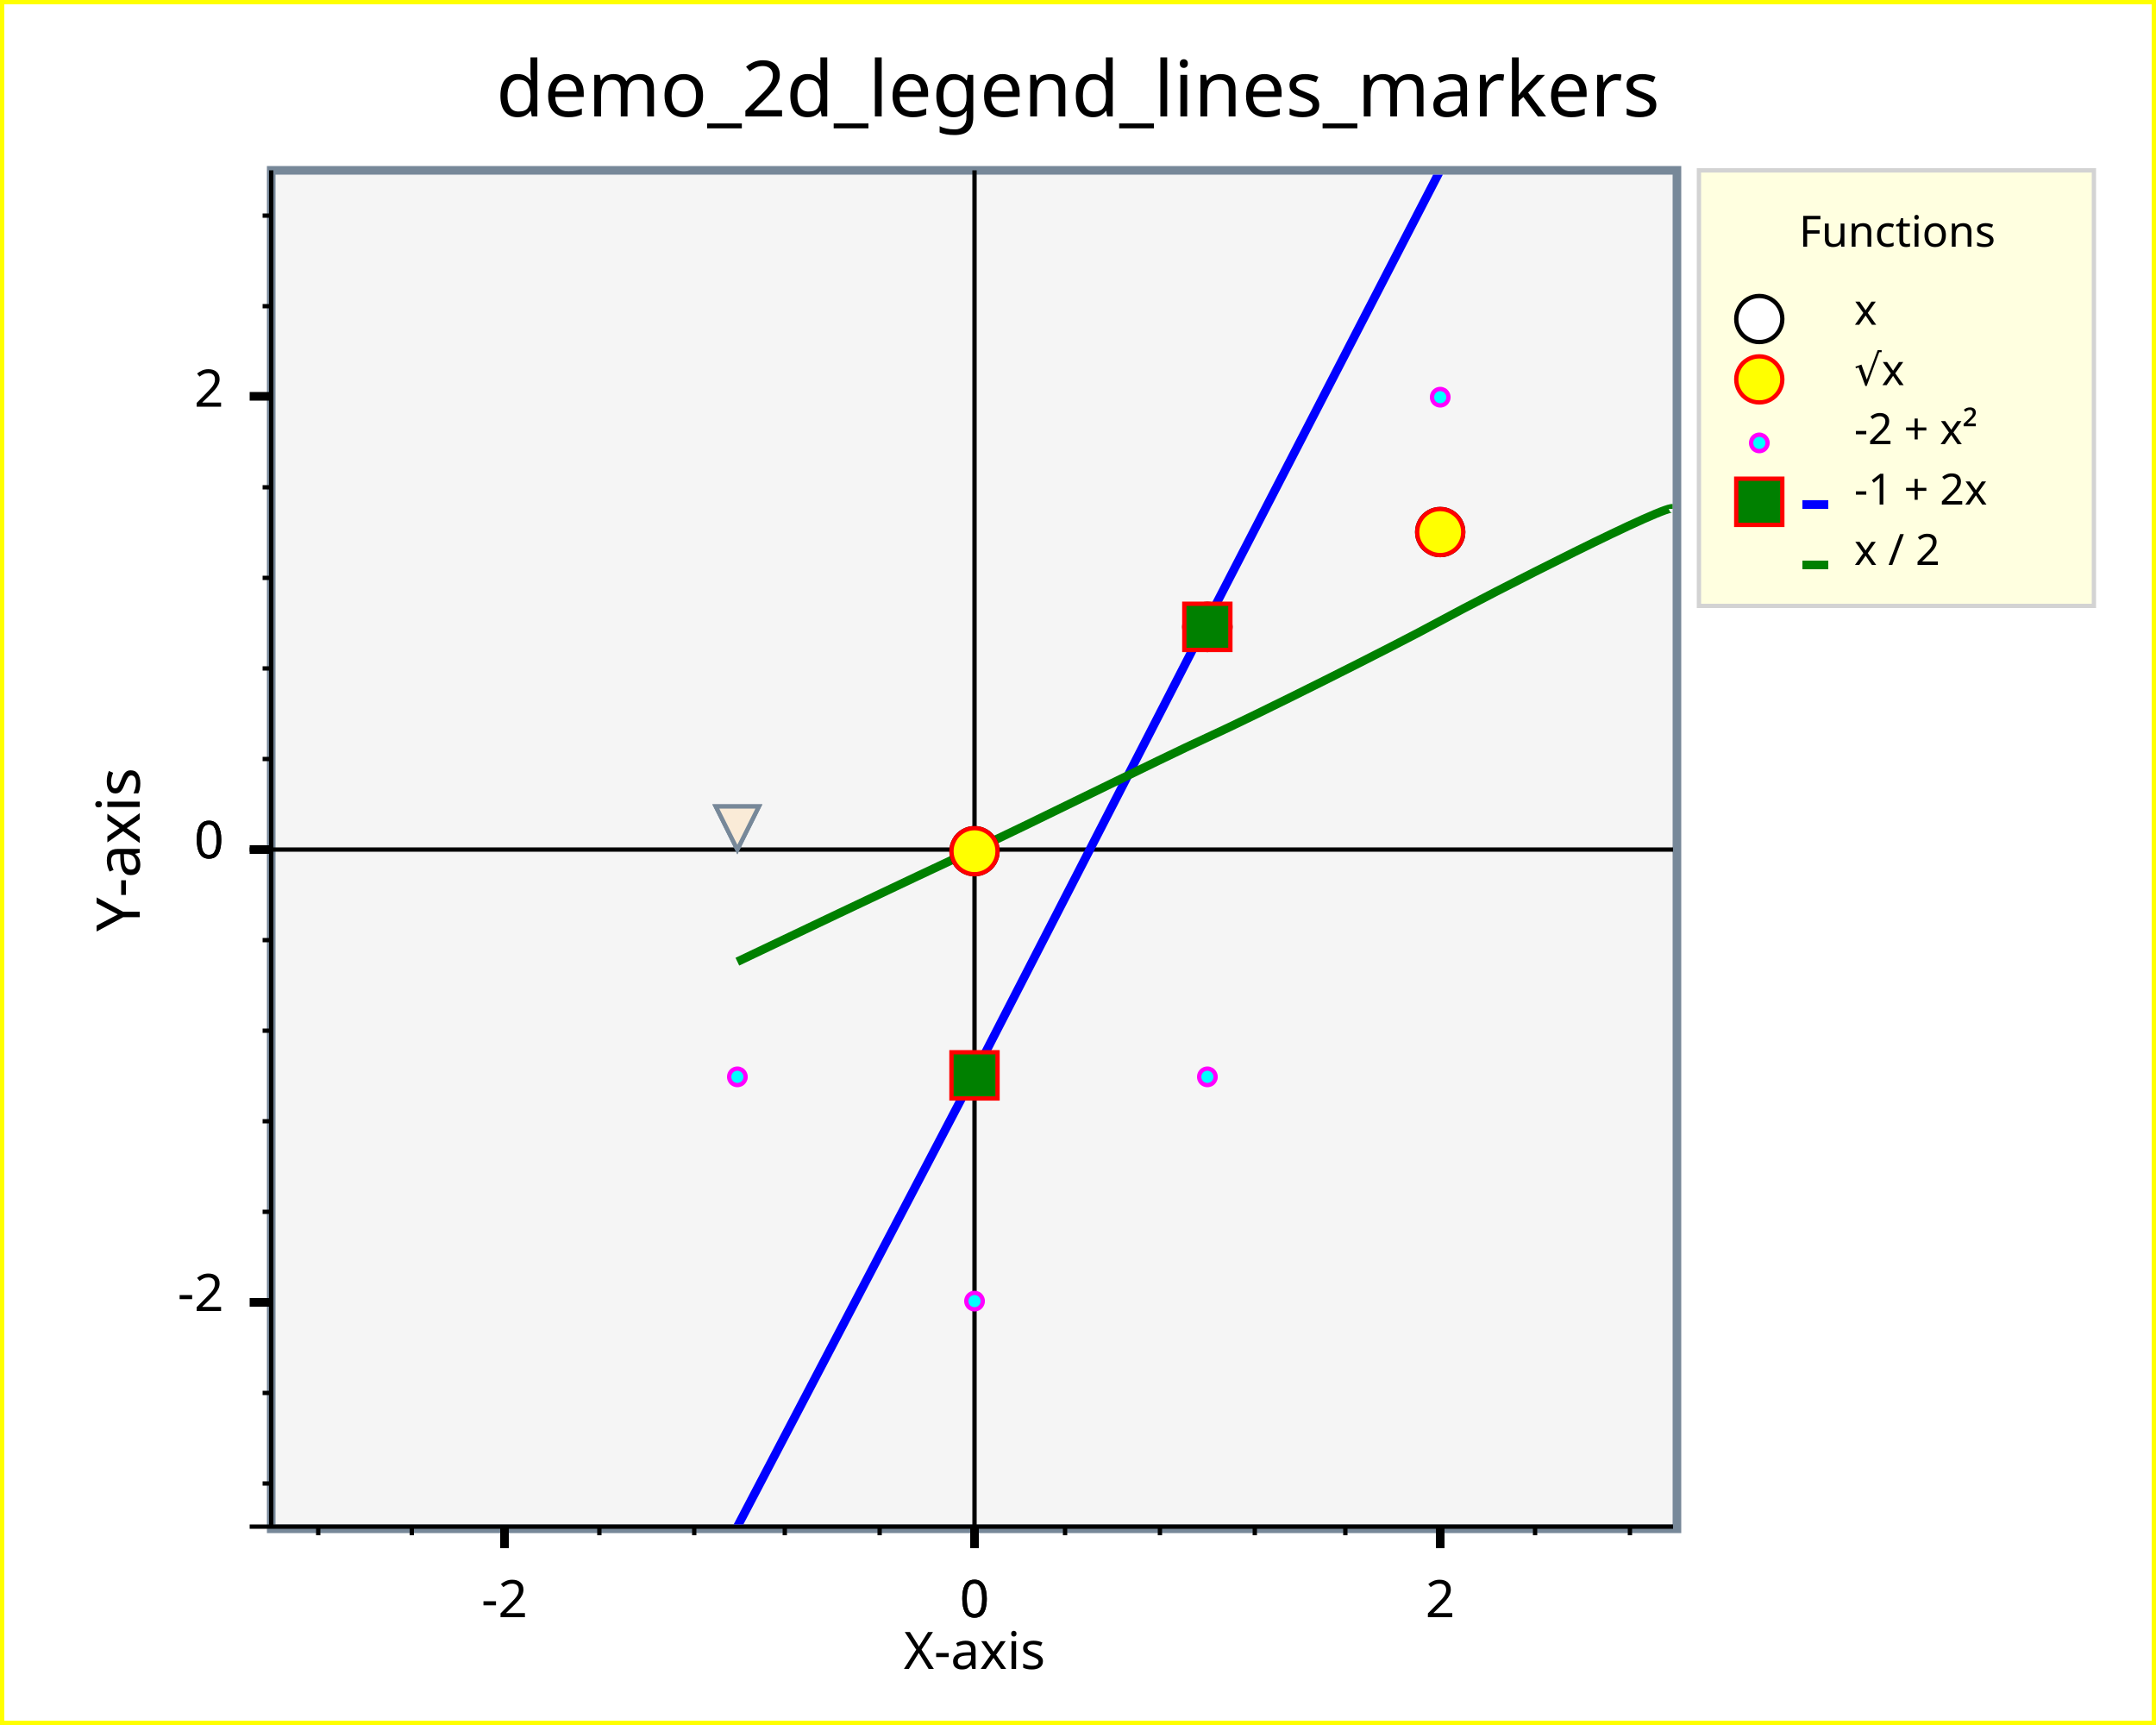
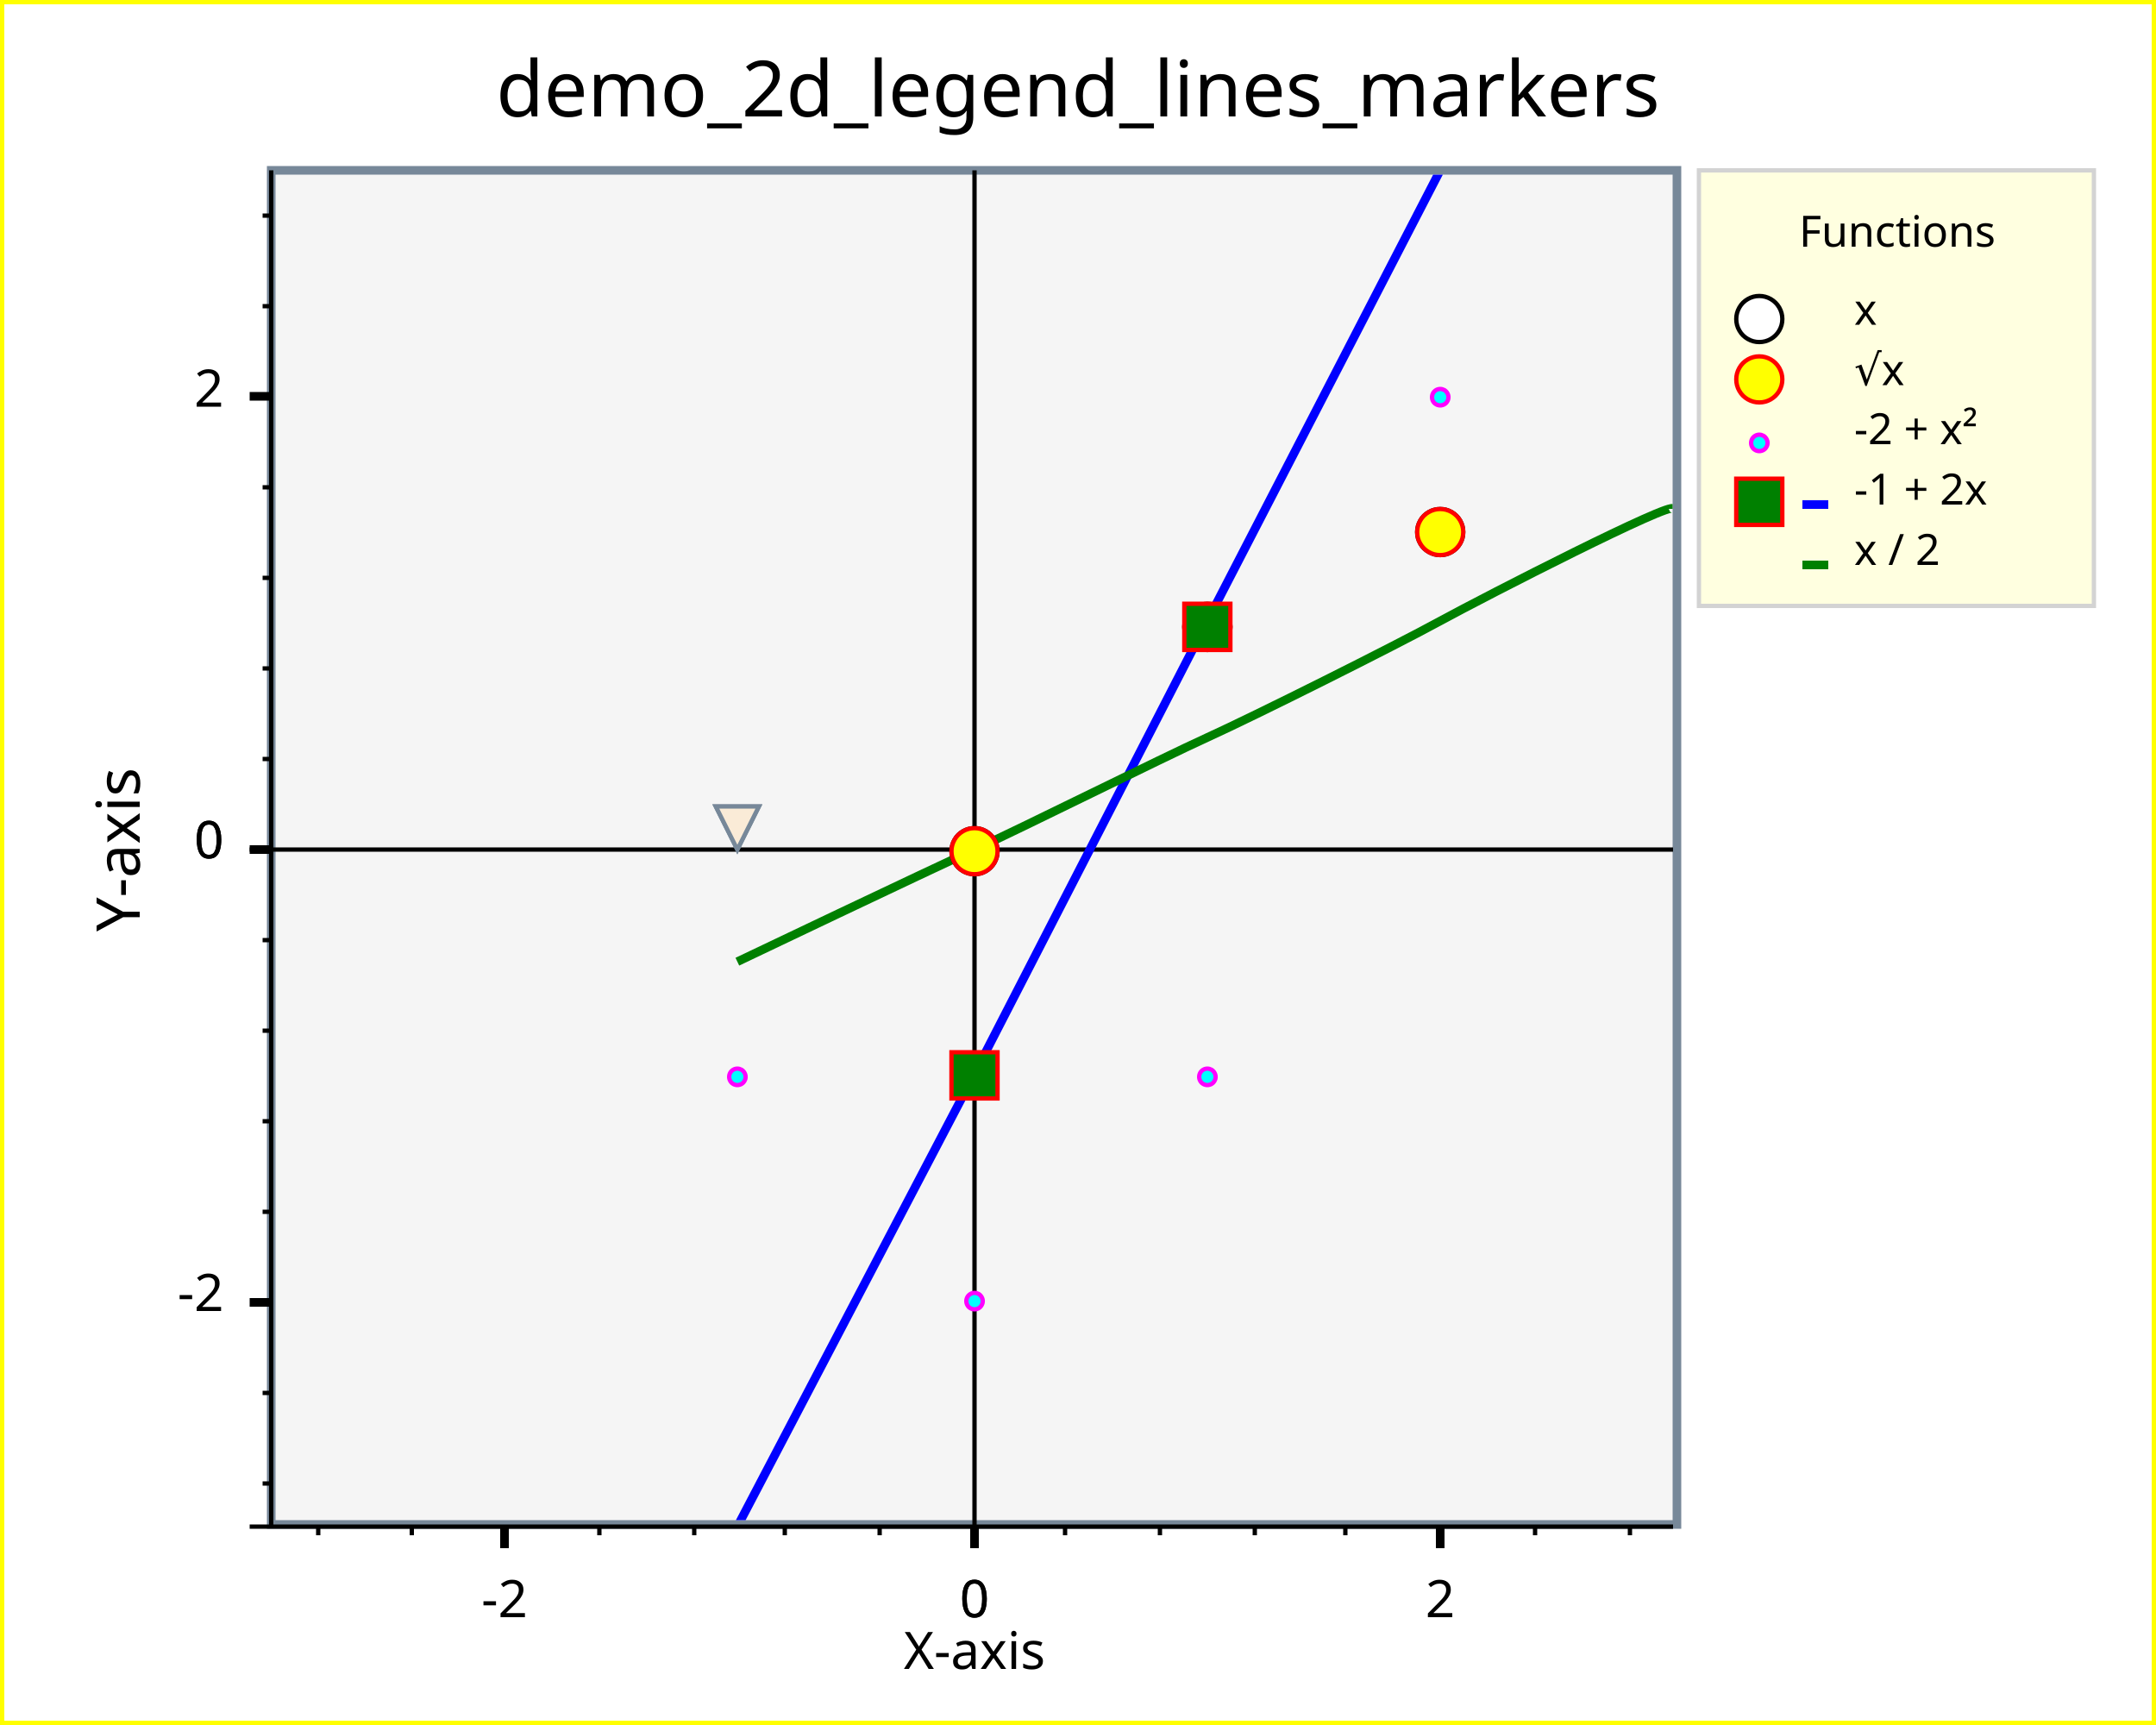
<svg xmlns="http://www.w3.org/2000/svg" width="500" height="400" version="1.1">
  <clipPath id="plot_window">
-     <rect x="63.9" y="40.5" width="324" height="313" />
+     <rect x="63.9" y="40.5" width="324" height="312" />
  </clipPath>
-   <g id="imageBackground" stroke="rgb(255,255,0)" fill="rgb(255,255,255)" stroke-width="2">
+   <g id="imageBackground" stroke="rgb(255,255,0)" fill="rgb(255,255,255)" stroke-width="2" font-size="12" font-family="Lucida Sans Unicode">
    <rect x="0" y="0" width="500" height="400" />
  </g>
-   <g id="plotBackground" stroke="rgb(119,136,153)" fill="rgb(245,245,245)" stroke-width="2">
-     <rect x="62.9" y="39.5" width="326" height="315" />
+   <g id="plotBackground" stroke="rgb(119,136,153)" fill="rgb(245,245,245)" stroke-width="2" font-size="12" font-family="Lucida Sans Unicode">
+     <rect x="62.9" y="39.5" width="326" height="314" />
  </g>
-   <g id="yMinorGrid" stroke="rgb(200,220,255)" stroke-width="0.5">
+   <g id="yMinorGrid" stroke="rgb(200,220,255)" stroke-width="0.5" font-size="12" font-family="Lucida Sans Unicode">
</g>
-   <g id="yMajorGrid" stroke="rgb(200,220,255)" stroke-width="1">
+   <g id="yMajorGrid" stroke="rgb(200,220,255)" stroke-width="1" font-size="12" font-family="Lucida Sans Unicode">
</g>
-   <g id="xMinorGrid" stroke="rgb(200,220,255)" stroke-width="0.5">
+   <g id="xMinorGrid" stroke="rgb(200,220,255)" stroke-width="0.5" font-size="12" font-family="Lucida Sans Unicode">
</g>
-   <g id="xMajorGrid" stroke="rgb(200,220,255)" stroke-width="1">
+   <g id="xMajorGrid" stroke="rgb(200,220,255)" stroke-width="1" font-size="12" font-family="Lucida Sans Unicode">
</g>
-   <g id="yAxis" stroke="rgb(0,0,0)" stroke-width="1">
+   <g id="yAxis" stroke="rgb(0,0,0)" stroke-width="1" font-size="12" font-family="Lucida Sans Unicode">
    <line x1="226" y1="39.5" x2="226" y2="359" />
    <line x1="62.9" y1="39.5" x2="62.9" y2="354" />
  </g>
-   <g id="xAxis" stroke="rgb(0,0,0)" stroke-width="1">
+   <g id="xAxis" stroke="rgb(0,0,0)" stroke-width="1" font-size="12" font-family="Lucida Sans Unicode">
    <line x1="57.9" y1="197" x2="388" y2="197" />
    <line x1="57.9" y1="354" x2="388" y2="354" />
  </g>
-   <g id="yMinorTicks" stroke="rgb(0,0,0)" stroke-width="1">
+   <g id="yMinorTicks" stroke="rgb(0,0,0)" stroke-width="1" font-size="12" font-family="Lucida Sans Unicode">
    <path d="M60.9,176 L62.9,176  M60.9,155 L62.9,155  M60.9,134 L62.9,134  M60.9,113 L62.9,113  M60.9,71 L62.9,71  M60.9,50 L62.9,50  M60.9,197 L62.9,197  M60.9,218 L62.9,218  M60.9,239 L62.9,239  M60.9,260 L62.9,260  M60.9,281 L62.9,281  M60.9,302 L62.9,302  M60.9,323 L62.9,323  M60.9,344 L62.9,344  " fill="none" />
  </g>
-   <g id="xMinorTicks" stroke="rgb(0,0,0)" stroke-width="1">
+   <g id="xMinorTicks" stroke="rgb(0,0,0)" stroke-width="1" font-size="12" font-family="Lucida Sans Unicode">
    <path d="M247,354 L247,356  M269,354 L269,356  M291,354 L291,356  M312,354 L312,356  M356,354 L356,356  M378,354 L378,356  M204,354 L204,356  M182,354 L182,356  M161,354 L161,356  M139,354 L139,356  M95.5,354 L95.5,356  M73.8,354 L73.8,356  " fill="none" />
  </g>
-   <g id="yMajorTicks" stroke="rgb(0,0,0)" stroke-width="2">
+   <g id="yMajorTicks" stroke="rgb(0,0,0)" stroke-width="2" font-size="12" font-family="Lucida Sans Unicode">
    <path d="M57.9,197 L62.9,197  M57.9,91.9 L62.9,91.9  M57.9,197 L62.9,197  M57.9,302 L62.9,302  " fill="none" />
  </g>
-   <g id="xMajorTicks" stroke="rgb(0,0,0)" stroke-width="2">
+   <g id="xMajorTicks" stroke="rgb(0,0,0)" stroke-width="2" font-size="12" font-family="Lucida Sans Unicode">
    <path d="M226,354 L226,359  M334,354 L334,359  M226,354 L226,359  M117,354 L117,359  " fill="none" />
  </g>
-   <g id="xTicksValues">
-     <text x="226" y="375" text-anchor="middle" font-size="12" font-family="Lucida Sans Unicode">0	</text>
-     <text x="334" y="375" text-anchor="middle" font-size="12" font-family="Lucida Sans Unicode">2	</text>
-     <text x="226" y="375" text-anchor="middle" font-size="12" font-family="Lucida Sans Unicode">0	</text>
-     <text x="117" y="375" text-anchor="middle" font-size="12" font-family="Lucida Sans Unicode">-2	</text>
+   <g id="xTicksValues" font-size="12" font-family="Lucida Sans Unicode">
+     <text x="226" y="375" text-anchor="middle" font-size="12" font-family="Lucida Sans Unicode">0 </text>
+     <text x="334" y="375" text-anchor="middle" font-size="12" font-family="Lucida Sans Unicode">2 </text>
+     <text x="226" y="375" text-anchor="middle" font-size="12" font-family="Lucida Sans Unicode">0 </text>
+     <text x="117" y="375" text-anchor="middle" font-size="12" font-family="Lucida Sans Unicode">-2 </text>
  </g>
-   <g id="yTicksValues">
-     <text x="51.9" y="199" text-anchor="end" font-size="12" font-family="Lucida Sans Unicode">0	</text>
-     <text x="51.9" y="94.3" text-anchor="end" font-size="12" font-family="Lucida Sans Unicode">2	</text>
-     <text x="51.9" y="199" text-anchor="end" font-size="12" font-family="Lucida Sans Unicode">0	</text>
-     <text x="51.9" y="304" text-anchor="end" font-size="12" font-family="Lucida Sans Unicode">-2	</text>
+   <g id="yTicksValues" font-size="12" font-family="Lucida Sans Unicode">
+     <text x="51.9" y="199" text-anchor="end" font-size="12" font-family="Lucida Sans Unicode">0 </text>
+     <text x="51.9" y="94.3" text-anchor="end" font-size="12" font-family="Lucida Sans Unicode">2 </text>
+     <text x="51.9" y="199" text-anchor="end" font-size="12" font-family="Lucida Sans Unicode">0 </text>
+     <text x="51.9" y="304" text-anchor="end" font-size="12" font-family="Lucida Sans Unicode">-2 </text>
  </g>
-   <g id="yLabel">
-     <text x="32.4" y="197" text-anchor="middle" transform="rotate(-90 32.4 197)" font-size="14" font-family="Lucida Sans Unicode">Y-axis	</text>
+   <g id="yLabel" font-size="12" font-family="Lucida Sans Unicode">
+     <text x="32.4" y="197" text-anchor="middle" transform="rotate(-90 32.4 197)" font-size="14" font-family="Lucida Sans Unicode">Y-axis </text>
  </g>
-   <g id="xLabel">
-     <text x="226" y="387" text-anchor="middle" font-size="12" font-family="Lucida Sans Unicode">X-axis	</text>
+   <g id="xLabel" font-size="12" font-family="Lucida Sans Unicode">
+     <text x="226" y="387" text-anchor="middle" font-size="12" font-family="Lucida Sans Unicode">X-axis </text>
  </g>
-   <g id="plotLines" stroke-width="2">
-     <g clip-path="url(#plot_window)" stroke="rgb(0,0,255)" stroke-width="2">
+   <g id="plotLines" stroke-width="2" font-size="12" font-family="Lucida Sans Unicode">
+     <g clip-path="url(#plot_window)" stroke="rgb(0,0,255)" stroke-width="2" font-size="12" font-family="Lucida Sans Unicode">
      <path d="M171,354 L171,354  L226,249  L280,144  L334,39.5  " fill="none" />
    </g>
-     <g clip-path="url(#plot_window)" stroke="rgb(0,128,0)" stroke-width="2">
+     <g clip-path="url(#plot_window)" stroke="rgb(0,128,0)" stroke-width="2" font-size="12" font-family="Lucida Sans Unicode">
      <path d="M171,223 S215,202 226,197 S269,176 280,171 S323,150 334,144 S388,116 388,118 " fill="none" />
    </g>
  </g>
-   <g id="plotPoints" clip-path="url(#plot_window)">
-     <g stroke="rgb(0,0,0)" fill="rgb(255,255,255)">
-       <text x="226" y="201" text-anchor="middle" font-size="14" font-family="Lucida Sans Unicode">●	</text>
-       <text x="280" y="149" text-anchor="middle" font-size="14" font-family="Lucida Sans Unicode">●	</text>
-       <text x="334" y="127" text-anchor="middle" font-size="14" font-family="Lucida Sans Unicode">●	</text>
+   <g id="plotPoints" clip-path="url(#plot_window)" font-size="12" font-family="Lucida Sans Unicode">
+     <g stroke="rgb(0,0,0)" fill="rgb(255,255,255)" font-size="12" font-family="Lucida Sans Unicode">
+       <text x="226" y="201" text-anchor="middle" font-size="14" font-family="Lucida Sans Unicode">● </text>
+       <text x="280" y="149" text-anchor="middle" font-size="14" font-family="Lucida Sans Unicode">● </text>
+       <text x="334" y="127" text-anchor="middle" font-size="14" font-family="Lucida Sans Unicode">● </text>
    </g>
-     <g stroke="rgb(255,0,0)" fill="rgb(255,255,0)">
-       <text x="226" y="201" text-anchor="middle" font-size="14" font-family="Lucida Sans Unicode">●	</text>
-       <text x="280" y="149" text-anchor="middle" font-size="14" font-family="Lucida Sans Unicode">●	</text>
-       <text x="334" y="127" text-anchor="middle" font-size="14" font-family="Lucida Sans Unicode">●	</text>
+     <g stroke="rgb(255,0,0)" fill="rgb(255,255,0)" font-size="12" font-family="Lucida Sans Unicode">
+       <text x="226" y="201" text-anchor="middle" font-size="14" font-family="Lucida Sans Unicode">● </text>
+       <text x="280" y="149" text-anchor="middle" font-size="14" font-family="Lucida Sans Unicode">● </text>
+       <text x="334" y="127" text-anchor="middle" font-size="14" font-family="Lucida Sans Unicode">● </text>
    </g>
-     <g stroke="rgb(255,0,255)" fill="rgb(0,255,255)">
-       <text x="171" y="251" text-anchor="middle" font-size="5" font-family="Lucida Sans Unicode">●	</text>
-       <text x="226" y="303" text-anchor="middle" font-size="5" font-family="Lucida Sans Unicode">●	</text>
-       <text x="280" y="251" text-anchor="middle" font-size="5" font-family="Lucida Sans Unicode">●	</text>
-       <text x="334" y="93.4" text-anchor="middle" font-size="5" font-family="Lucida Sans Unicode">●	</text>
+     <g stroke="rgb(255,0,255)" fill="rgb(0,255,255)" font-size="12" font-family="Lucida Sans Unicode">
+       <text x="171" y="251" text-anchor="middle" font-size="5" font-family="Lucida Sans Unicode">● </text>
+       <text x="226" y="303" text-anchor="middle" font-size="5" font-family="Lucida Sans Unicode">● </text>
+       <text x="280" y="251" text-anchor="middle" font-size="5" font-family="Lucida Sans Unicode">● </text>
+       <text x="334" y="93.4" text-anchor="middle" font-size="5" font-family="Lucida Sans Unicode">● </text>
    </g>
-     <g stroke="rgb(255,0,0)" fill="rgb(0,128,0)">
-       <text x="226" y="253" text-anchor="middle" font-size="14" font-family="Lucida Sans Unicode">■	</text>
-       <text x="280" y="149" text-anchor="middle" font-size="14" font-family="Lucida Sans Unicode">■	</text>
+     <g stroke="rgb(255,0,0)" fill="rgb(0,128,0)" font-size="12" font-family="Lucida Sans Unicode">
+       <text x="226" y="253" text-anchor="middle" font-size="14" font-family="Lucida Sans Unicode">■ </text>
+       <text x="280" y="149" text-anchor="middle" font-size="14" font-family="Lucida Sans Unicode">■ </text>
    </g>
  </g>
-   <g id="limitPoints" stroke="rgb(119,136,153)" fill="rgb(250,235,215)">
+   <g id="limitPoints" stroke="rgb(119,136,153)" fill="rgb(250,235,215)" font-size="12" font-family="Lucida Sans Unicode">
    <polygon points=" 166,187 176,187 171,197" />
    <polygon points=" 166,187 176,187 171,197" />
  </g>
-   <g id="legendBackground" stroke="rgb(211,211,211)" fill="rgb(255,255,224)" stroke-width="1">
+   <g id="legendBackground" stroke="rgb(211,211,211)" fill="rgb(255,255,224)" stroke-width="1" font-size="12" font-family="Lucida Sans Unicode">
    <rect x="394" y="39.5" width="91.6" height="101" />
  </g>
-   <g id="legendPoints">
-     <g stroke="rgb(0,0,0)" fill="rgb(255,255,255)">
-       <text x="408" y="77.6" text-anchor="middle" font-size="14" font-family="Lucida Sans Unicode">●	</text>
+   <g id="legendPoints" font-size="12" font-family="Lucida Sans Unicode">
+     <g stroke="rgb(0,0,0)" fill="rgb(255,255,255)" font-size="12" font-family="Lucida Sans Unicode">
+       <text x="408" y="77.6" text-anchor="middle" font-size="14" font-family="Lucida Sans Unicode">● </text>
    </g>
-     <g stroke="rgb(255,0,0)" fill="rgb(255,255,0)">
-       <text x="408" y="91.6" text-anchor="middle" font-size="14" font-family="Lucida Sans Unicode">●	</text>
+     <g stroke="rgb(255,0,0)" fill="rgb(255,255,0)" font-size="12" font-family="Lucida Sans Unicode">
+       <text x="408" y="91.6" text-anchor="middle" font-size="14" font-family="Lucida Sans Unicode">● </text>
    </g>
-     <g stroke="rgb(255,0,255)" fill="rgb(0,255,255)">
-       <text x="408" y="104" text-anchor="middle" font-size="5" font-family="Lucida Sans Unicode">●	</text>
+     <g stroke="rgb(255,0,255)" fill="rgb(0,255,255)" font-size="12" font-family="Lucida Sans Unicode">
+       <text x="408" y="104" text-anchor="middle" font-size="5" font-family="Lucida Sans Unicode">● </text>
    </g>
-     <g stroke="rgb(255,0,0)" fill="rgb(0,128,0)">
-       <text x="408" y="120" text-anchor="middle" font-size="14" font-family="Lucida Sans Unicode">■	</text>
+     <g stroke="rgb(255,0,0)" fill="rgb(0,128,0)" font-size="12" font-family="Lucida Sans Unicode">
+       <text x="408" y="120" text-anchor="middle" font-size="14" font-family="Lucida Sans Unicode">■ </text>
    </g>
  </g>
-   <g id="legendLines">
-     <g stroke="rgb(0,0,255)" stroke-width="2">
+   <g id="legendLines" font-size="12" font-family="Lucida Sans Unicode">
+     <g stroke="rgb(0,0,255)" stroke-width="2" font-size="12" font-family="Lucida Sans Unicode">
      <line x1="418" y1="117" x2="424" y2="117" />
    </g>
-     <g stroke="rgb(0,128,0)" stroke-width="2">
+     <g stroke="rgb(0,128,0)" stroke-width="2" font-size="12" font-family="Lucida Sans Unicode">
      <line x1="418" y1="131" x2="424" y2="131" />
    </g>
  </g>
-   <g id="legendText">
-     <text x="440" y="57.2" text-anchor="middle" font-size="10" font-family="Lucida Sans Unicode" font-weight="normal" textLength="55.2">Functions	</text>
-     <text x="430" y="75.3" font-size="10" font-family="Lucida Sans Unicode" font-weight="normal" textLength="6">x	</text>
-     <text x="430" y="89.3" font-size="10" font-family="Lucida Sans Unicode" font-weight="normal" textLength="13.8">√x	</text>
-     <text x="430" y="103" font-size="10" font-family="Lucida Sans Unicode" font-weight="normal" textLength="43.8">-2 + x²	</text>
-     <text x="430" y="117" font-size="10" font-family="Lucida Sans Unicode" font-weight="normal" textLength="42">-1 + 2x	</text>
-     <text x="430" y="131" font-size="10" font-family="Lucida Sans Unicode" font-weight="normal" textLength="30">x / 2	</text>
+   <g id="legendText" font-size="12" font-family="Lucida Sans Unicode">
+     <text x="440" y="57.2" text-anchor="middle" font-size="10" font-family="Lucida Sans Unicode" font-weight="normal" textLength="55.2">Functions </text>
+     <text x="430" y="75.3" font-size="10" font-family="Lucida Sans Unicode" font-weight="normal" textLength="6">x </text>
+     <text x="430" y="89.3" font-size="10" font-family="Lucida Sans Unicode" font-weight="normal" textLength="13.8">√x </text>
+     <text x="430" y="103" font-size="10" font-family="Lucida Sans Unicode" font-weight="normal" textLength="43.8">-2 + x² </text>
+     <text x="430" y="117" font-size="10" font-family="Lucida Sans Unicode" font-weight="normal" textLength="42">-1 + 2x </text>
+     <text x="430" y="131" font-size="10" font-family="Lucida Sans Unicode" font-weight="normal" textLength="30">x / 2 </text>
  </g>
-   <g id="title">
-     <text x="250" y="27" text-anchor="middle" font-size="18" font-family="Lucida Sans Unicode" font-weight="normal">demo_2d_legend_lines_markers	</text>
+   <g id="title" font-size="12" font-family="Lucida Sans Unicode">
+     <text x="250" y="27" text-anchor="middle" font-size="18" font-family="Lucida Sans Unicode" font-weight="normal">demo_2d_legend_lines_markers </text>
  </g>
-   <g id="plotXValues">
+   <g id="plotXValues" font-size="12" font-family="Lucida Sans Unicode">
</g>
-   <g id="plotYValues">
+   <g id="plotYValues" font-size="12" font-family="Lucida Sans Unicode">
</g>
</svg>
